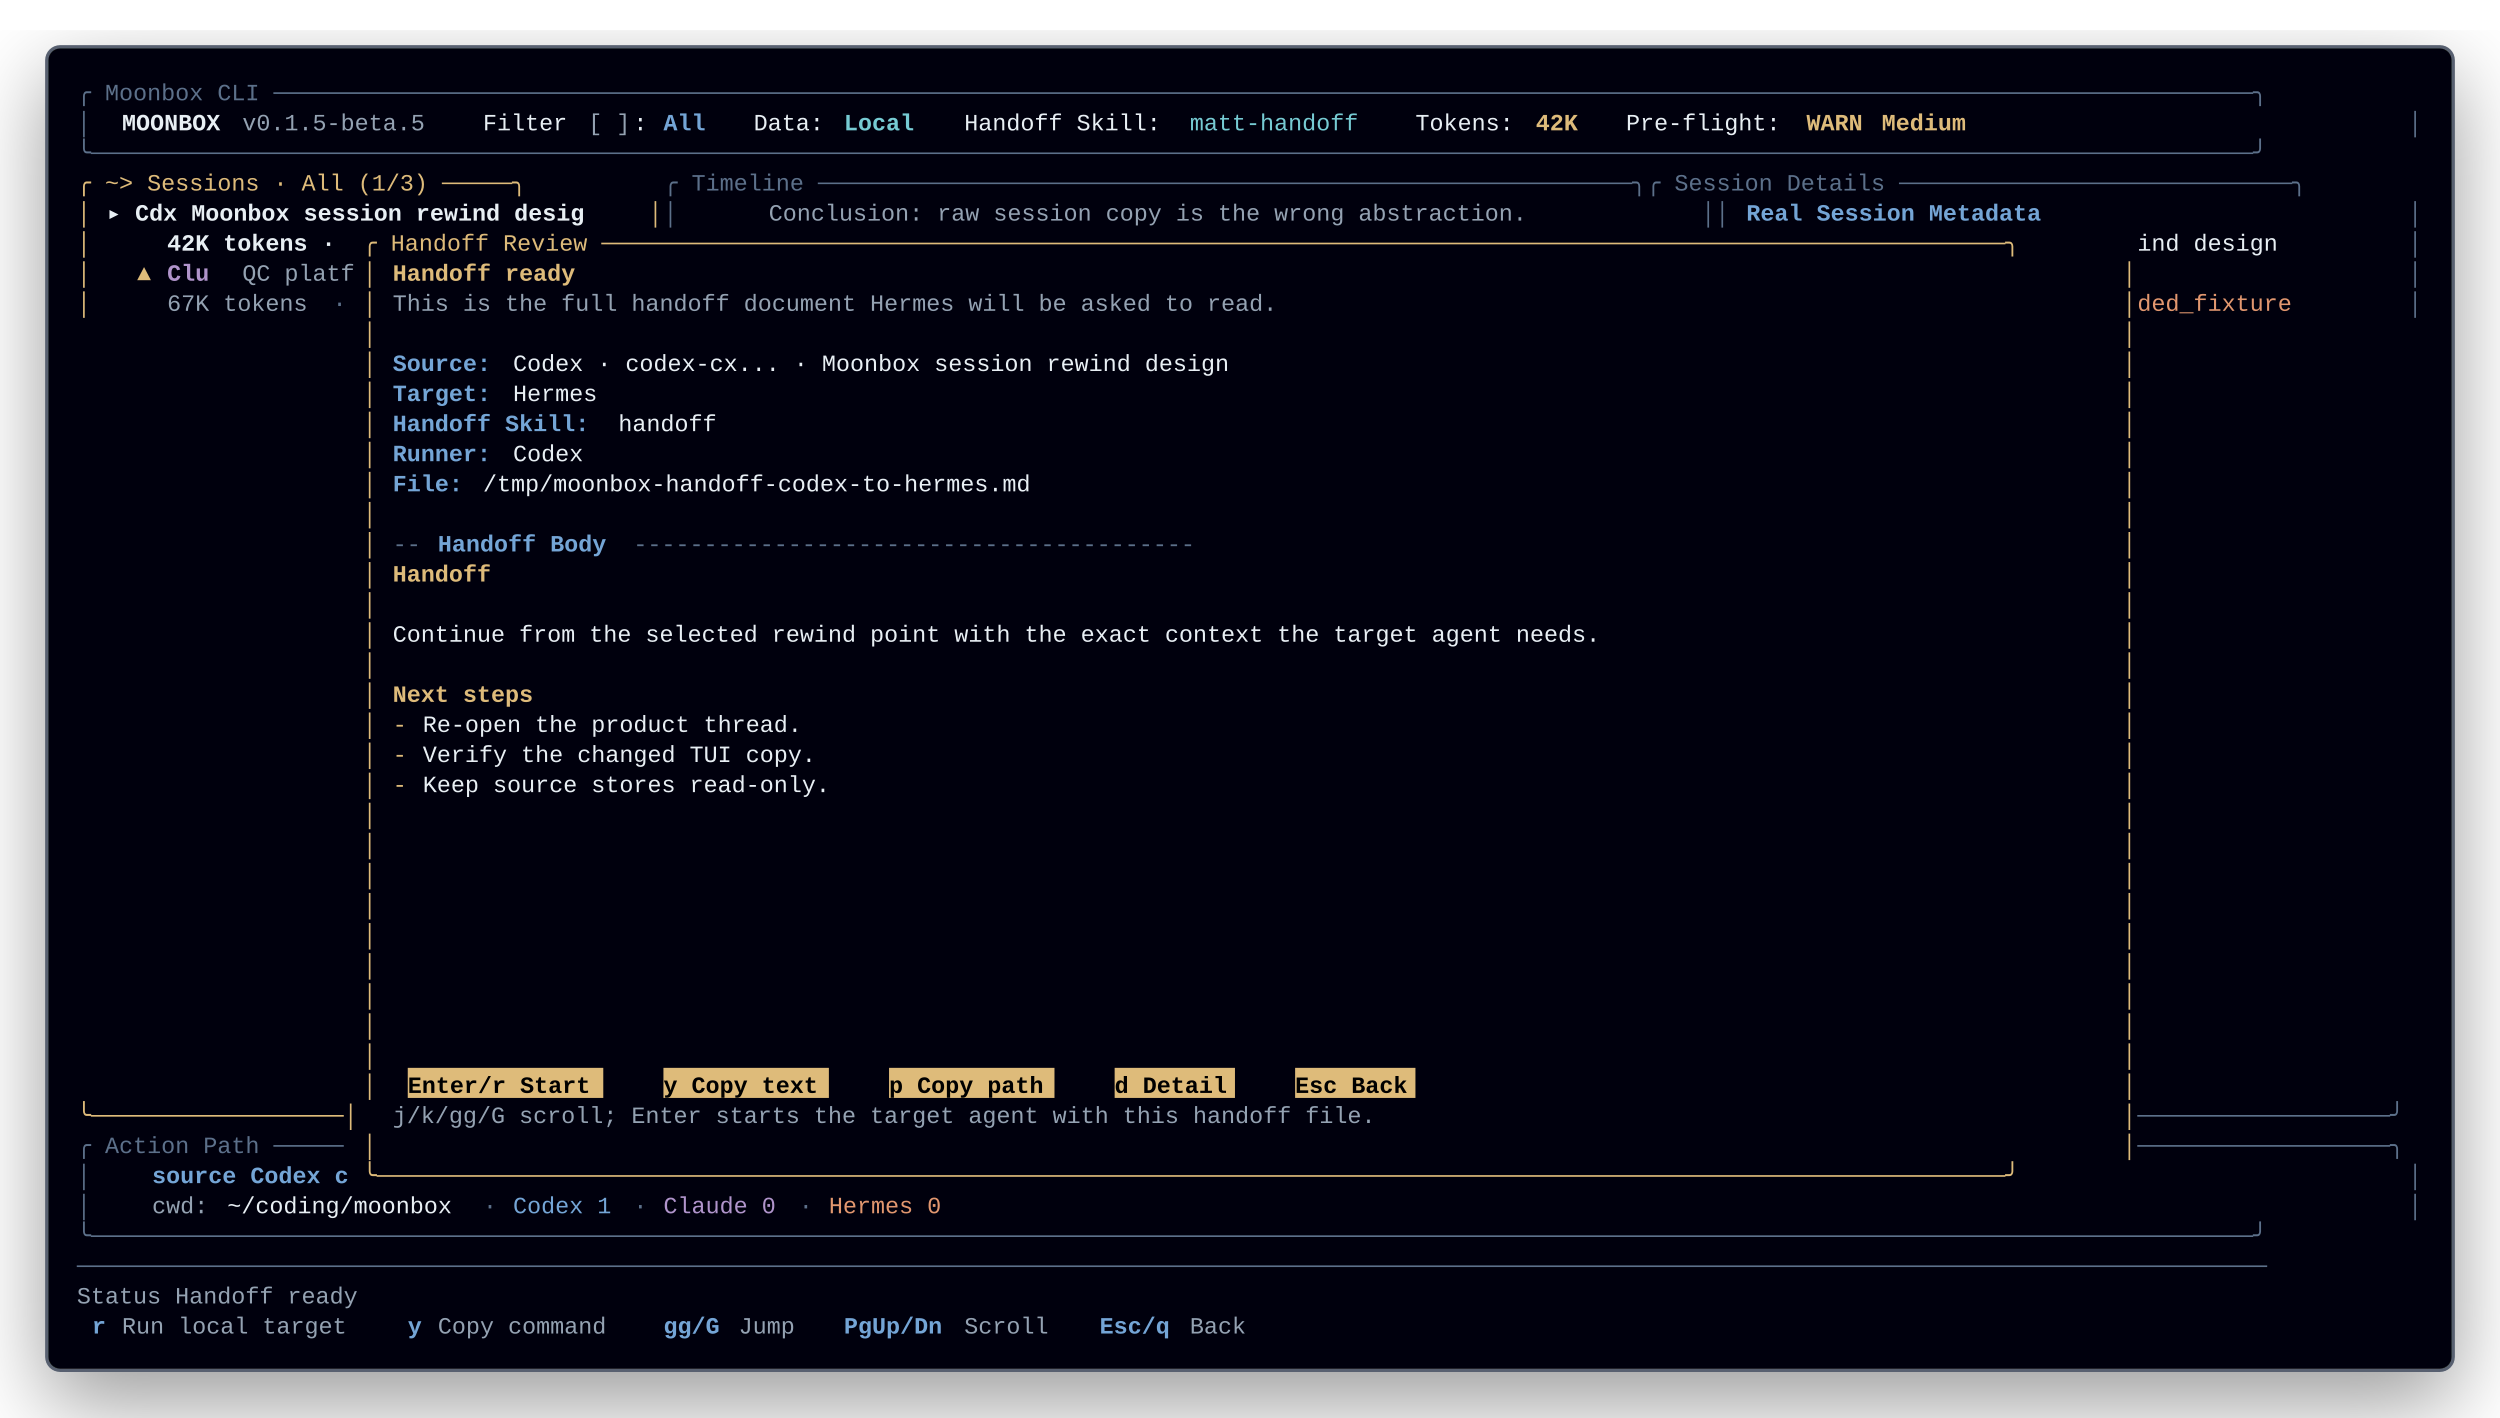
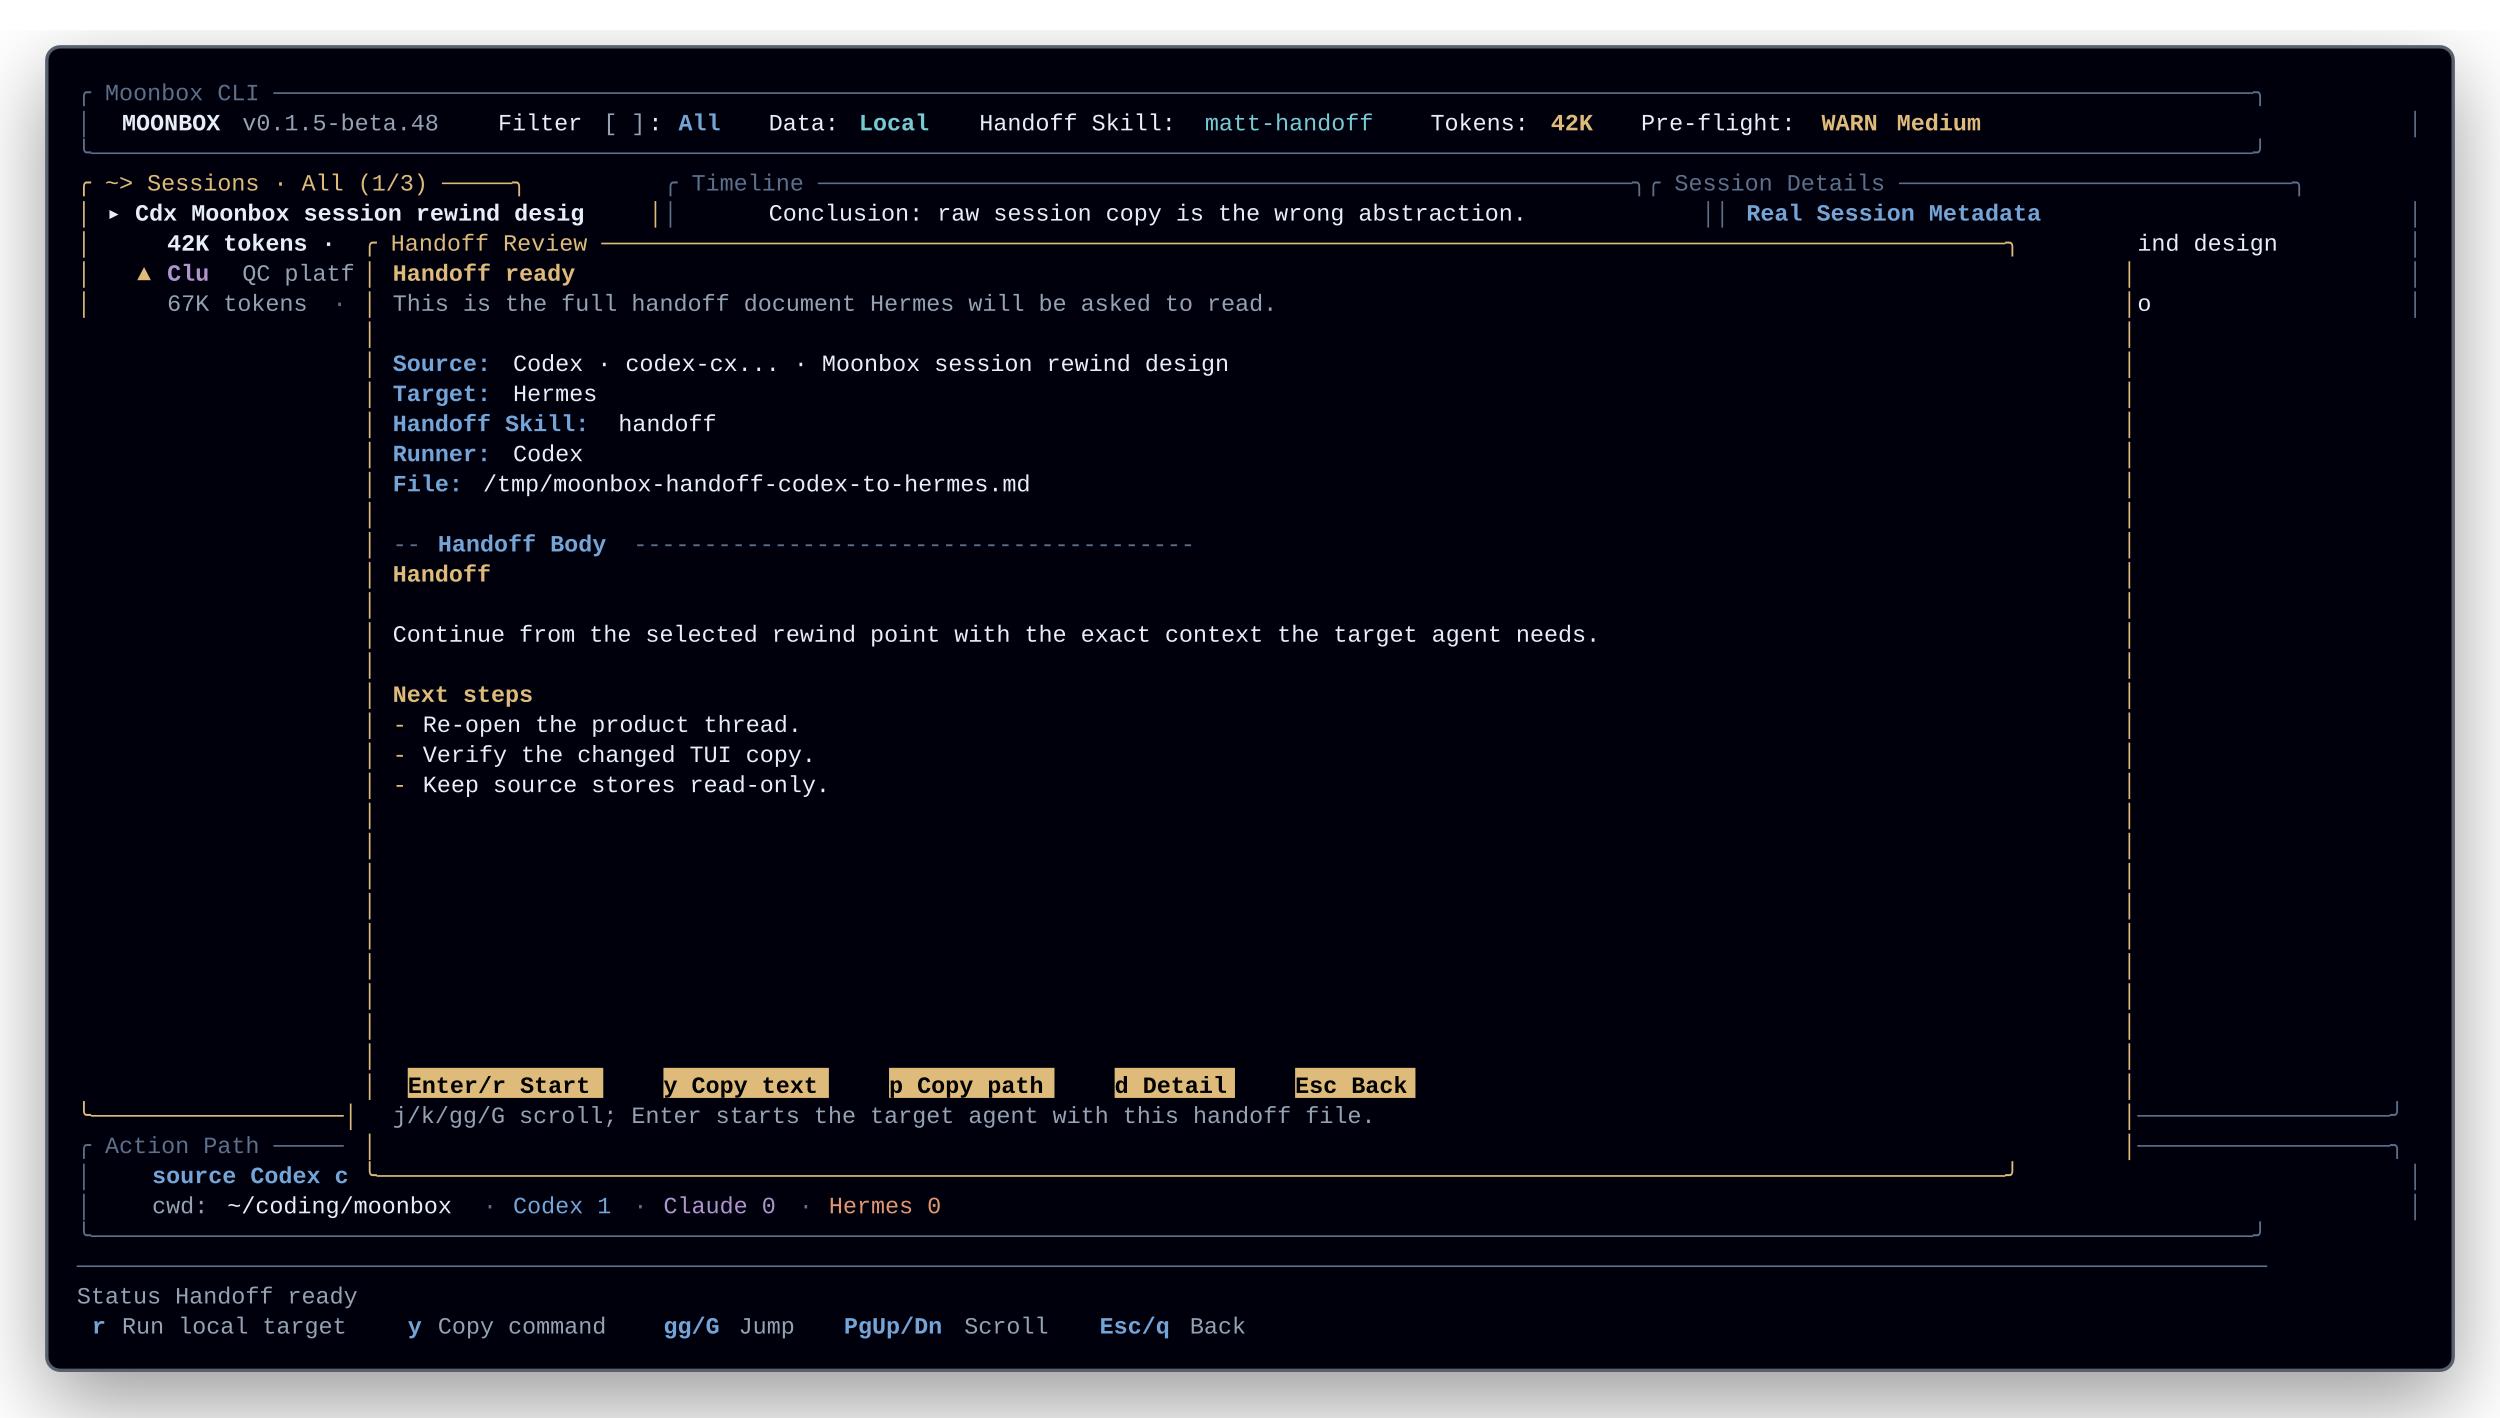
<svg xmlns="http://www.w3.org/2000/svg" width="1496" height="848" viewBox="0 0 1496 848" role="img" aria-labelledby="title desc">
  <defs>
    <filter id="shadow" x="-10%" y="-10%" width="120%" height="120%">
      <feDropShadow dx="0" dy="18" stdDeviation="26" flood-color="#000000" flood-opacity="0.40" />
    </filter>
    <style>
      .mono { font-family: ui-monospace, SFMono-Regular, Menlo, Monaco, Consolas, "Liberation Mono", monospace; white-space: pre; }
    </style>
  </defs>
  <rect x="28" y="28" width="1440" height="792" rx="8" fill="#050607" stroke="#58616f" stroke-width="2" filter="url(#shadow)" />
  <text x="46" y="60" class="mono" font-size="14" font-weight="500" fill="#5c708a">╭ Moonbox CLI ─────────────────────────────────────────────────────────────────────────────────────────────────────────────────────────────────────────────╮</text>
  <text x="46" y="78" class="mono" font-size="14" font-weight="500" fill="#5c708a">│</text>
  <text x="73" y="78" class="mono" font-size="14" font-weight="800" fill="#e8eff4">MOONBOX</text>
-   <text x="145" y="78" class="mono" font-size="14" font-weight="500" fill="#94a2b2">v0.1.5-beta.5</text>
-   <text x="289" y="78" class="mono" font-size="14" font-weight="500" fill="#e8eff4">Filter</text>
-   <text x="352" y="78" class="mono" font-size="14" font-weight="500" fill="#94a2b2">[ ]</text>
-   <text x="379" y="78" class="mono" font-size="14" font-weight="500" fill="#e8eff4">:</text>
-   <text x="397" y="78" class="mono" font-size="14" font-weight="800" fill="#74a5d6">All</text>
-   <text x="451" y="78" class="mono" font-size="14" font-weight="500" fill="#e8eff4">Data:</text>
-   <text x="505" y="78" class="mono" font-size="14" font-weight="800" fill="#76cbd3">Local</text>
-   <text x="577" y="78" class="mono" font-size="14" font-weight="500" fill="#e8eff4">Handoff Skill:</text>
-   <text x="712" y="78" class="mono" font-size="14" font-weight="500" fill="#76cbd3">matt-handoff</text>
-   <text x="847" y="78" class="mono" font-size="14" font-weight="500" fill="#e8eff4">Tokens:</text>
-   <text x="919" y="78" class="mono" font-size="14" font-weight="800" fill="#debb7a">42K</text>
-   <text x="973" y="78" class="mono" font-size="14" font-weight="500" fill="#e8eff4">Pre-flight:</text>
-   <text x="1081" y="78" class="mono" font-size="14" font-weight="800" fill="#debb7a">WARN</text>
-   <text x="1126" y="78" class="mono" font-size="14" font-weight="800" fill="#debb7a">Medium</text>
+   <text x="145" y="78" class="mono" font-size="14" font-weight="500" fill="#94a2b2">v0.1.5-beta.48</text>
+   <text x="298" y="78" class="mono" font-size="14" font-weight="500" fill="#e8eff4">Filter</text>
+   <text x="361" y="78" class="mono" font-size="14" font-weight="500" fill="#94a2b2">[ ]</text>
+   <text x="388" y="78" class="mono" font-size="14" font-weight="500" fill="#e8eff4">:</text>
+   <text x="406" y="78" class="mono" font-size="14" font-weight="800" fill="#74a5d6">All</text>
+   <text x="460" y="78" class="mono" font-size="14" font-weight="500" fill="#e8eff4">Data:</text>
+   <text x="514" y="78" class="mono" font-size="14" font-weight="800" fill="#76cbd3">Local</text>
+   <text x="586" y="78" class="mono" font-size="14" font-weight="500" fill="#e8eff4">Handoff Skill:</text>
+   <text x="721" y="78" class="mono" font-size="14" font-weight="500" fill="#76cbd3">matt-handoff</text>
+   <text x="856" y="78" class="mono" font-size="14" font-weight="500" fill="#e8eff4">Tokens:</text>
+   <text x="928" y="78" class="mono" font-size="14" font-weight="800" fill="#debb7a">42K</text>
+   <text x="982" y="78" class="mono" font-size="14" font-weight="500" fill="#e8eff4">Pre-flight:</text>
+   <text x="1090" y="78" class="mono" font-size="14" font-weight="800" fill="#debb7a">WARN</text>
+   <text x="1135" y="78" class="mono" font-size="14" font-weight="800" fill="#debb7a">Medium</text>
  <text x="1441" y="78" class="mono" font-size="14" font-weight="500" fill="#5c708a">│</text>
  <text x="46" y="96" class="mono" font-size="14" font-weight="500" fill="#5c708a">╰──────────────────────────────────────────────────────────────────────────────────────────────────────────────────────────────────────────────────────────╯</text>
  <text x="46" y="114" class="mono" font-size="14" font-weight="500" fill="#debb7a">╭ ~&gt; Sessions · All (1/3)        ─────╮</text>
  <text x="397" y="114" class="mono" font-size="14" font-weight="500" fill="#5c708a">╭ Timeline ──────────────────────────────────────────────────────────╮╭ Session Details ────────────────────────────╮</text>
  <text x="46" y="132" class="mono" font-size="14" font-weight="500" fill="#debb7a">│</text>
  <text x="64" y="132" class="mono" font-size="14" font-weight="800" fill="#e8eff4">▸ Cdx  Moonbox session rewind desig</text>
  <text x="388" y="132" class="mono" font-size="14" font-weight="500" fill="#debb7a">│</text>
  <text x="397" y="132" class="mono" font-size="14" font-weight="500" fill="#5c708a">│</text>
-   <text x="460" y="132" class="mono" font-size="14" font-weight="500" fill="#94a2b2">Conclusion: raw session copy is the wrong abstraction.</text>
+   <text x="460" y="132" class="mono" font-size="14" font-weight="500" fill="#e8eff4">Conclusion: raw session copy is the wrong abstraction.</text>
  <text x="1018" y="132" class="mono" font-size="14" font-weight="500" fill="#5c708a">││</text>
  <text x="1045" y="132" class="mono" font-size="14" font-weight="800" fill="#74a5d6">Real Session Metadata</text>
  <text x="1441" y="132" class="mono" font-size="14" font-weight="500" fill="#5c708a">│</text>
  <text x="46" y="150" class="mono" font-size="14" font-weight="500" fill="#debb7a">│</text>
  <text x="100" y="150" class="mono" font-size="14" font-weight="800" fill="#e8eff4">42K tokens ·</text>
  <text x="217" y="150" class="mono" font-size="14" font-weight="500" fill="#debb7a">╭ Handoff Review ────────────────────────────────────────────────────────────────────────────────────────────────────╮</text>
  <text x="1279" y="150" class="mono" font-size="14" font-weight="500" fill="#e8eff4">ind design</text>
  <text x="1441" y="150" class="mono" font-size="14" font-weight="500" fill="#5c708a">│</text>
  <text x="46" y="168" class="mono" font-size="14" font-weight="500" fill="#debb7a">│</text>
  <text x="82" y="168" class="mono" font-size="14" font-weight="500" fill="#debb7a">▲</text>
  <text x="100" y="168" class="mono" font-size="14" font-weight="800" fill="#b094cb">Clu</text>
  <text x="145" y="168" class="mono" font-size="14" font-weight="500" fill="#94a2b2">QC platf</text>
  <text x="217" y="168" class="mono" font-size="14" font-weight="500" fill="#debb7a">│</text>
  <text x="235" y="168" class="mono" font-size="14" font-weight="800" fill="#debb7a">Handoff ready</text>
  <text x="1270" y="168" class="mono" font-size="14" font-weight="500" fill="#debb7a">│</text>
  <text x="1441" y="168" class="mono" font-size="14" font-weight="500" fill="#5c708a">│</text>
  <text x="46" y="186" class="mono" font-size="14" font-weight="500" fill="#debb7a">│</text>
  <text x="100" y="186" class="mono" font-size="14" font-weight="500" fill="#94a2b2">67K tokens</text>
  <text x="199" y="186" class="mono" font-size="14" font-weight="500" fill="#5c708a">·</text>
  <text x="217" y="186" class="mono" font-size="14" font-weight="500" fill="#debb7a">│</text>
  <text x="235" y="186" class="mono" font-size="14" font-weight="500" fill="#94a2b2">This is the full handoff document Hermes will be asked to read.</text>
  <text x="1270" y="186" class="mono" font-size="14" font-weight="500" fill="#debb7a">│</text>
-   <text x="1279" y="186" class="mono" font-size="14" font-weight="500" fill="#e2976f">ded_fixture</text>
+   <text x="1279" y="186" class="mono" font-size="14" font-weight="500" fill="#e8eff4">o</text>
  <text x="1441" y="186" class="mono" font-size="14" font-weight="500" fill="#5c708a">│</text>
  <text x="217" y="204" class="mono" font-size="14" font-weight="500" fill="#debb7a">│</text>
  <text x="1270" y="204" class="mono" font-size="14" font-weight="500" fill="#debb7a">│</text>
  <text x="217" y="222" class="mono" font-size="14" font-weight="500" fill="#debb7a">│</text>
  <text x="235" y="222" class="mono" font-size="14" font-weight="800" fill="#74a5d6">Source:</text>
  <text x="307" y="222" class="mono" font-size="14" font-weight="500" fill="#e8eff4">Codex · codex-cx... · Moonbox session rewind design</text>
  <text x="1270" y="222" class="mono" font-size="14" font-weight="500" fill="#debb7a">│</text>
  <text x="217" y="240" class="mono" font-size="14" font-weight="500" fill="#debb7a">│</text>
  <text x="235" y="240" class="mono" font-size="14" font-weight="800" fill="#74a5d6">Target:</text>
  <text x="307" y="240" class="mono" font-size="14" font-weight="500" fill="#e8eff4">Hermes</text>
  <text x="1270" y="240" class="mono" font-size="14" font-weight="500" fill="#debb7a">│</text>
  <text x="217" y="258" class="mono" font-size="14" font-weight="500" fill="#debb7a">│</text>
  <text x="235" y="258" class="mono" font-size="14" font-weight="800" fill="#74a5d6">Handoff Skill:</text>
  <text x="370" y="258" class="mono" font-size="14" font-weight="500" fill="#e8eff4">handoff</text>
  <text x="1270" y="258" class="mono" font-size="14" font-weight="500" fill="#debb7a">│</text>
  <text x="217" y="276" class="mono" font-size="14" font-weight="500" fill="#debb7a">│</text>
  <text x="235" y="276" class="mono" font-size="14" font-weight="800" fill="#74a5d6">Runner:</text>
  <text x="307" y="276" class="mono" font-size="14" font-weight="500" fill="#e8eff4">Codex</text>
  <text x="1270" y="276" class="mono" font-size="14" font-weight="500" fill="#debb7a">│</text>
  <text x="217" y="294" class="mono" font-size="14" font-weight="500" fill="#debb7a">│</text>
  <text x="235" y="294" class="mono" font-size="14" font-weight="800" fill="#74a5d6">File:</text>
  <text x="289" y="294" class="mono" font-size="14" font-weight="500" fill="#e8eff4">/tmp/moonbox-handoff-codex-to-hermes.md</text>
  <text x="1270" y="294" class="mono" font-size="14" font-weight="500" fill="#debb7a">│</text>
  <text x="217" y="312" class="mono" font-size="14" font-weight="500" fill="#debb7a">│</text>
  <text x="1270" y="312" class="mono" font-size="14" font-weight="500" fill="#debb7a">│</text>
  <text x="217" y="330" class="mono" font-size="14" font-weight="500" fill="#debb7a">│</text>
  <text x="235" y="330" class="mono" font-size="14" font-weight="500" fill="#5c708a">--</text>
  <text x="262" y="330" class="mono" font-size="14" font-weight="800" fill="#74a5d6">Handoff Body</text>
  <text x="379" y="330" class="mono" font-size="14" font-weight="500" fill="#5c708a">----------------------------------------</text>
  <text x="1270" y="330" class="mono" font-size="14" font-weight="500" fill="#debb7a">│</text>
  <text x="217" y="348" class="mono" font-size="14" font-weight="500" fill="#debb7a">│</text>
  <text x="235" y="348" class="mono" font-size="14" font-weight="800" fill="#debb7a">Handoff</text>
  <text x="1270" y="348" class="mono" font-size="14" font-weight="500" fill="#debb7a">│</text>
  <text x="217" y="366" class="mono" font-size="14" font-weight="500" fill="#debb7a">│</text>
  <text x="1270" y="366" class="mono" font-size="14" font-weight="500" fill="#debb7a">│</text>
  <text x="217" y="384" class="mono" font-size="14" font-weight="500" fill="#debb7a">│</text>
  <text x="235" y="384" class="mono" font-size="14" font-weight="500" fill="#e8eff4">Continue from the selected rewind point with the exact context the target agent needs.</text>
  <text x="1270" y="384" class="mono" font-size="14" font-weight="500" fill="#debb7a">│</text>
  <text x="217" y="402" class="mono" font-size="14" font-weight="500" fill="#debb7a">│</text>
  <text x="1270" y="402" class="mono" font-size="14" font-weight="500" fill="#debb7a">│</text>
  <text x="217" y="420" class="mono" font-size="14" font-weight="500" fill="#debb7a">│</text>
  <text x="235" y="420" class="mono" font-size="14" font-weight="800" fill="#debb7a">Next steps</text>
  <text x="1270" y="420" class="mono" font-size="14" font-weight="500" fill="#debb7a">│</text>
  <text x="217" y="438" class="mono" font-size="14" font-weight="500" fill="#debb7a">│</text>
  <text x="235" y="438" class="mono" font-size="14" font-weight="500" fill="#debb7a">-</text>
  <text x="253" y="438" class="mono" font-size="14" font-weight="500" fill="#e8eff4">Re-open the product thread.</text>
  <text x="1270" y="438" class="mono" font-size="14" font-weight="500" fill="#debb7a">│</text>
  <text x="217" y="456" class="mono" font-size="14" font-weight="500" fill="#debb7a">│</text>
  <text x="235" y="456" class="mono" font-size="14" font-weight="500" fill="#debb7a">-</text>
  <text x="253" y="456" class="mono" font-size="14" font-weight="500" fill="#e8eff4">Verify the changed TUI copy.</text>
  <text x="1270" y="456" class="mono" font-size="14" font-weight="500" fill="#debb7a">│</text>
  <text x="217" y="474" class="mono" font-size="14" font-weight="500" fill="#debb7a">│</text>
  <text x="235" y="474" class="mono" font-size="14" font-weight="500" fill="#debb7a">-</text>
  <text x="253" y="474" class="mono" font-size="14" font-weight="500" fill="#e8eff4">Keep source stores read-only.</text>
  <text x="1270" y="474" class="mono" font-size="14" font-weight="500" fill="#debb7a">│</text>
  <text x="217" y="492" class="mono" font-size="14" font-weight="500" fill="#debb7a">│</text>
  <text x="1270" y="492" class="mono" font-size="14" font-weight="500" fill="#debb7a">│</text>
  <text x="217" y="510" class="mono" font-size="14" font-weight="500" fill="#debb7a">│</text>
  <text x="1270" y="510" class="mono" font-size="14" font-weight="500" fill="#debb7a">│</text>
  <text x="217" y="528" class="mono" font-size="14" font-weight="500" fill="#debb7a">│</text>
  <text x="1270" y="528" class="mono" font-size="14" font-weight="500" fill="#debb7a">│</text>
  <text x="217" y="546" class="mono" font-size="14" font-weight="500" fill="#debb7a">│</text>
  <text x="1270" y="546" class="mono" font-size="14" font-weight="500" fill="#debb7a">│</text>
  <text x="217" y="564" class="mono" font-size="14" font-weight="500" fill="#debb7a">│</text>
  <text x="1270" y="564" class="mono" font-size="14" font-weight="500" fill="#debb7a">│</text>
  <text x="217" y="582" class="mono" font-size="14" font-weight="500" fill="#debb7a">│</text>
  <text x="1270" y="582" class="mono" font-size="14" font-weight="500" fill="#debb7a">│</text>
  <text x="217" y="600" class="mono" font-size="14" font-weight="500" fill="#debb7a">│</text>
  <text x="1270" y="600" class="mono" font-size="14" font-weight="500" fill="#debb7a">│</text>
  <text x="217" y="618" class="mono" font-size="14" font-weight="500" fill="#debb7a">│</text>
  <text x="1270" y="618" class="mono" font-size="14" font-weight="500" fill="#debb7a">│</text>
  <text x="217" y="636" class="mono" font-size="14" font-weight="500" fill="#debb7a">│</text>
  <text x="1270" y="636" class="mono" font-size="14" font-weight="500" fill="#debb7a">│</text>
  <text x="217" y="654" class="mono" font-size="14" font-weight="500" fill="#debb7a">│</text>
  <rect x="244" y="639" width="117" height="18" fill="#debb7a" />
  <text x="244" y="654" class="mono" font-size="14" font-weight="800" fill="#000000">Enter/r Start</text>
  <rect x="397" y="639" width="99" height="18" fill="#debb7a" />
  <text x="397" y="654" class="mono" font-size="14" font-weight="800" fill="#000000">y Copy text</text>
  <rect x="532" y="639" width="99" height="18" fill="#debb7a" />
  <text x="532" y="654" class="mono" font-size="14" font-weight="800" fill="#000000">p Copy path</text>
  <rect x="667" y="639" width="72" height="18" fill="#debb7a" />
  <text x="667" y="654" class="mono" font-size="14" font-weight="800" fill="#000000">d Detail</text>
  <rect x="775" y="639" width="72" height="18" fill="#debb7a" />
  <text x="775" y="654" class="mono" font-size="14" font-weight="800" fill="#000000">Esc Back</text>
  <text x="1270" y="654" class="mono" font-size="14" font-weight="500" fill="#debb7a">│</text>
  <text x="46" y="672" class="mono" font-size="14" font-weight="500" fill="#debb7a">╰──────────────────│</text>
  <text x="235" y="672" class="mono" font-size="14" font-weight="500" fill="#94a2b2">j/k/gg/G scroll; Enter starts the target agent with this handoff file.</text>
  <text x="1270" y="672" class="mono" font-size="14" font-weight="500" fill="#debb7a">│</text>
  <text x="1279" y="672" class="mono" font-size="14" font-weight="500" fill="#5c708a">──────────────────╯</text>
  <text x="46" y="690" class="mono" font-size="14" font-weight="500" fill="#5c708a">╭ Action Path ─────</text>
  <text x="217" y="690" class="mono" font-size="14" font-weight="500" fill="#debb7a">│</text>
  <text x="1270" y="690" class="mono" font-size="14" font-weight="500" fill="#debb7a">│</text>
  <text x="1279" y="690" class="mono" font-size="14" font-weight="500" fill="#5c708a">──────────────────╮</text>
  <text x="46" y="708" class="mono" font-size="14" font-weight="500" fill="#5c708a">│</text>
  <text x="91" y="708" class="mono" font-size="14" font-weight="800" fill="#74a5d6">source Codex c</text>
  <text x="217" y="708" class="mono" font-size="14" font-weight="500" fill="#debb7a">╰────────────────────────────────────────────────────────────────────────────────────────────────────────────────────╯</text>
  <text x="1441" y="708" class="mono" font-size="14" font-weight="500" fill="#5c708a">│</text>
  <text x="46" y="726" class="mono" font-size="14" font-weight="500" fill="#5c708a">│</text>
  <text x="91" y="726" class="mono" font-size="14" font-weight="500" fill="#94a2b2">cwd:</text>
  <text x="136" y="726" class="mono" font-size="14" font-weight="500" fill="#e8eff4">~/coding/moonbox</text>
  <text x="289" y="726" class="mono" font-size="14" font-weight="500" fill="#5c708a">·</text>
  <text x="307" y="726" class="mono" font-size="14" font-weight="500" fill="#74a5d6">Codex 1</text>
  <text x="379" y="726" class="mono" font-size="14" font-weight="500" fill="#5c708a">·</text>
  <text x="397" y="726" class="mono" font-size="14" font-weight="500" fill="#b094cb">Claude 0</text>
  <text x="478" y="726" class="mono" font-size="14" font-weight="500" fill="#5c708a">·</text>
  <text x="496" y="726" class="mono" font-size="14" font-weight="500" fill="#e2976f">Hermes 0</text>
  <text x="1441" y="726" class="mono" font-size="14" font-weight="500" fill="#5c708a">│</text>
  <text x="46" y="744" class="mono" font-size="14" font-weight="500" fill="#5c708a">╰──────────────────────────────────────────────────────────────────────────────────────────────────────────────────────────────────────────────────────────╯</text>
  <text x="46" y="762" class="mono" font-size="14" font-weight="500" fill="#5c708a">────────────────────────────────────────────────────────────────────────────────────────────────────────────────────────────────────────────────────────────</text>
  <text x="46" y="780" class="mono" font-size="14" font-weight="500" fill="#94a2b2">Status Handoff ready</text>
  <text x="55" y="798" class="mono" font-size="14" font-weight="800" fill="#74a5d6">r</text>
  <text x="73" y="798" class="mono" font-size="14" font-weight="500" fill="#94a2b2">Run local target</text>
  <text x="244" y="798" class="mono" font-size="14" font-weight="800" fill="#74a5d6">y</text>
  <text x="262" y="798" class="mono" font-size="14" font-weight="500" fill="#94a2b2">Copy command</text>
  <text x="397" y="798" class="mono" font-size="14" font-weight="800" fill="#74a5d6">gg/G</text>
  <text x="442" y="798" class="mono" font-size="14" font-weight="500" fill="#94a2b2">Jump</text>
  <text x="505" y="798" class="mono" font-size="14" font-weight="800" fill="#74a5d6">PgUp/Dn</text>
  <text x="577" y="798" class="mono" font-size="14" font-weight="500" fill="#94a2b2">Scroll</text>
  <text x="658" y="798" class="mono" font-size="14" font-weight="800" fill="#74a5d6">Esc/q</text>
  <text x="712" y="798" class="mono" font-size="14" font-weight="500" fill="#94a2b2">Back</text>
</svg>
